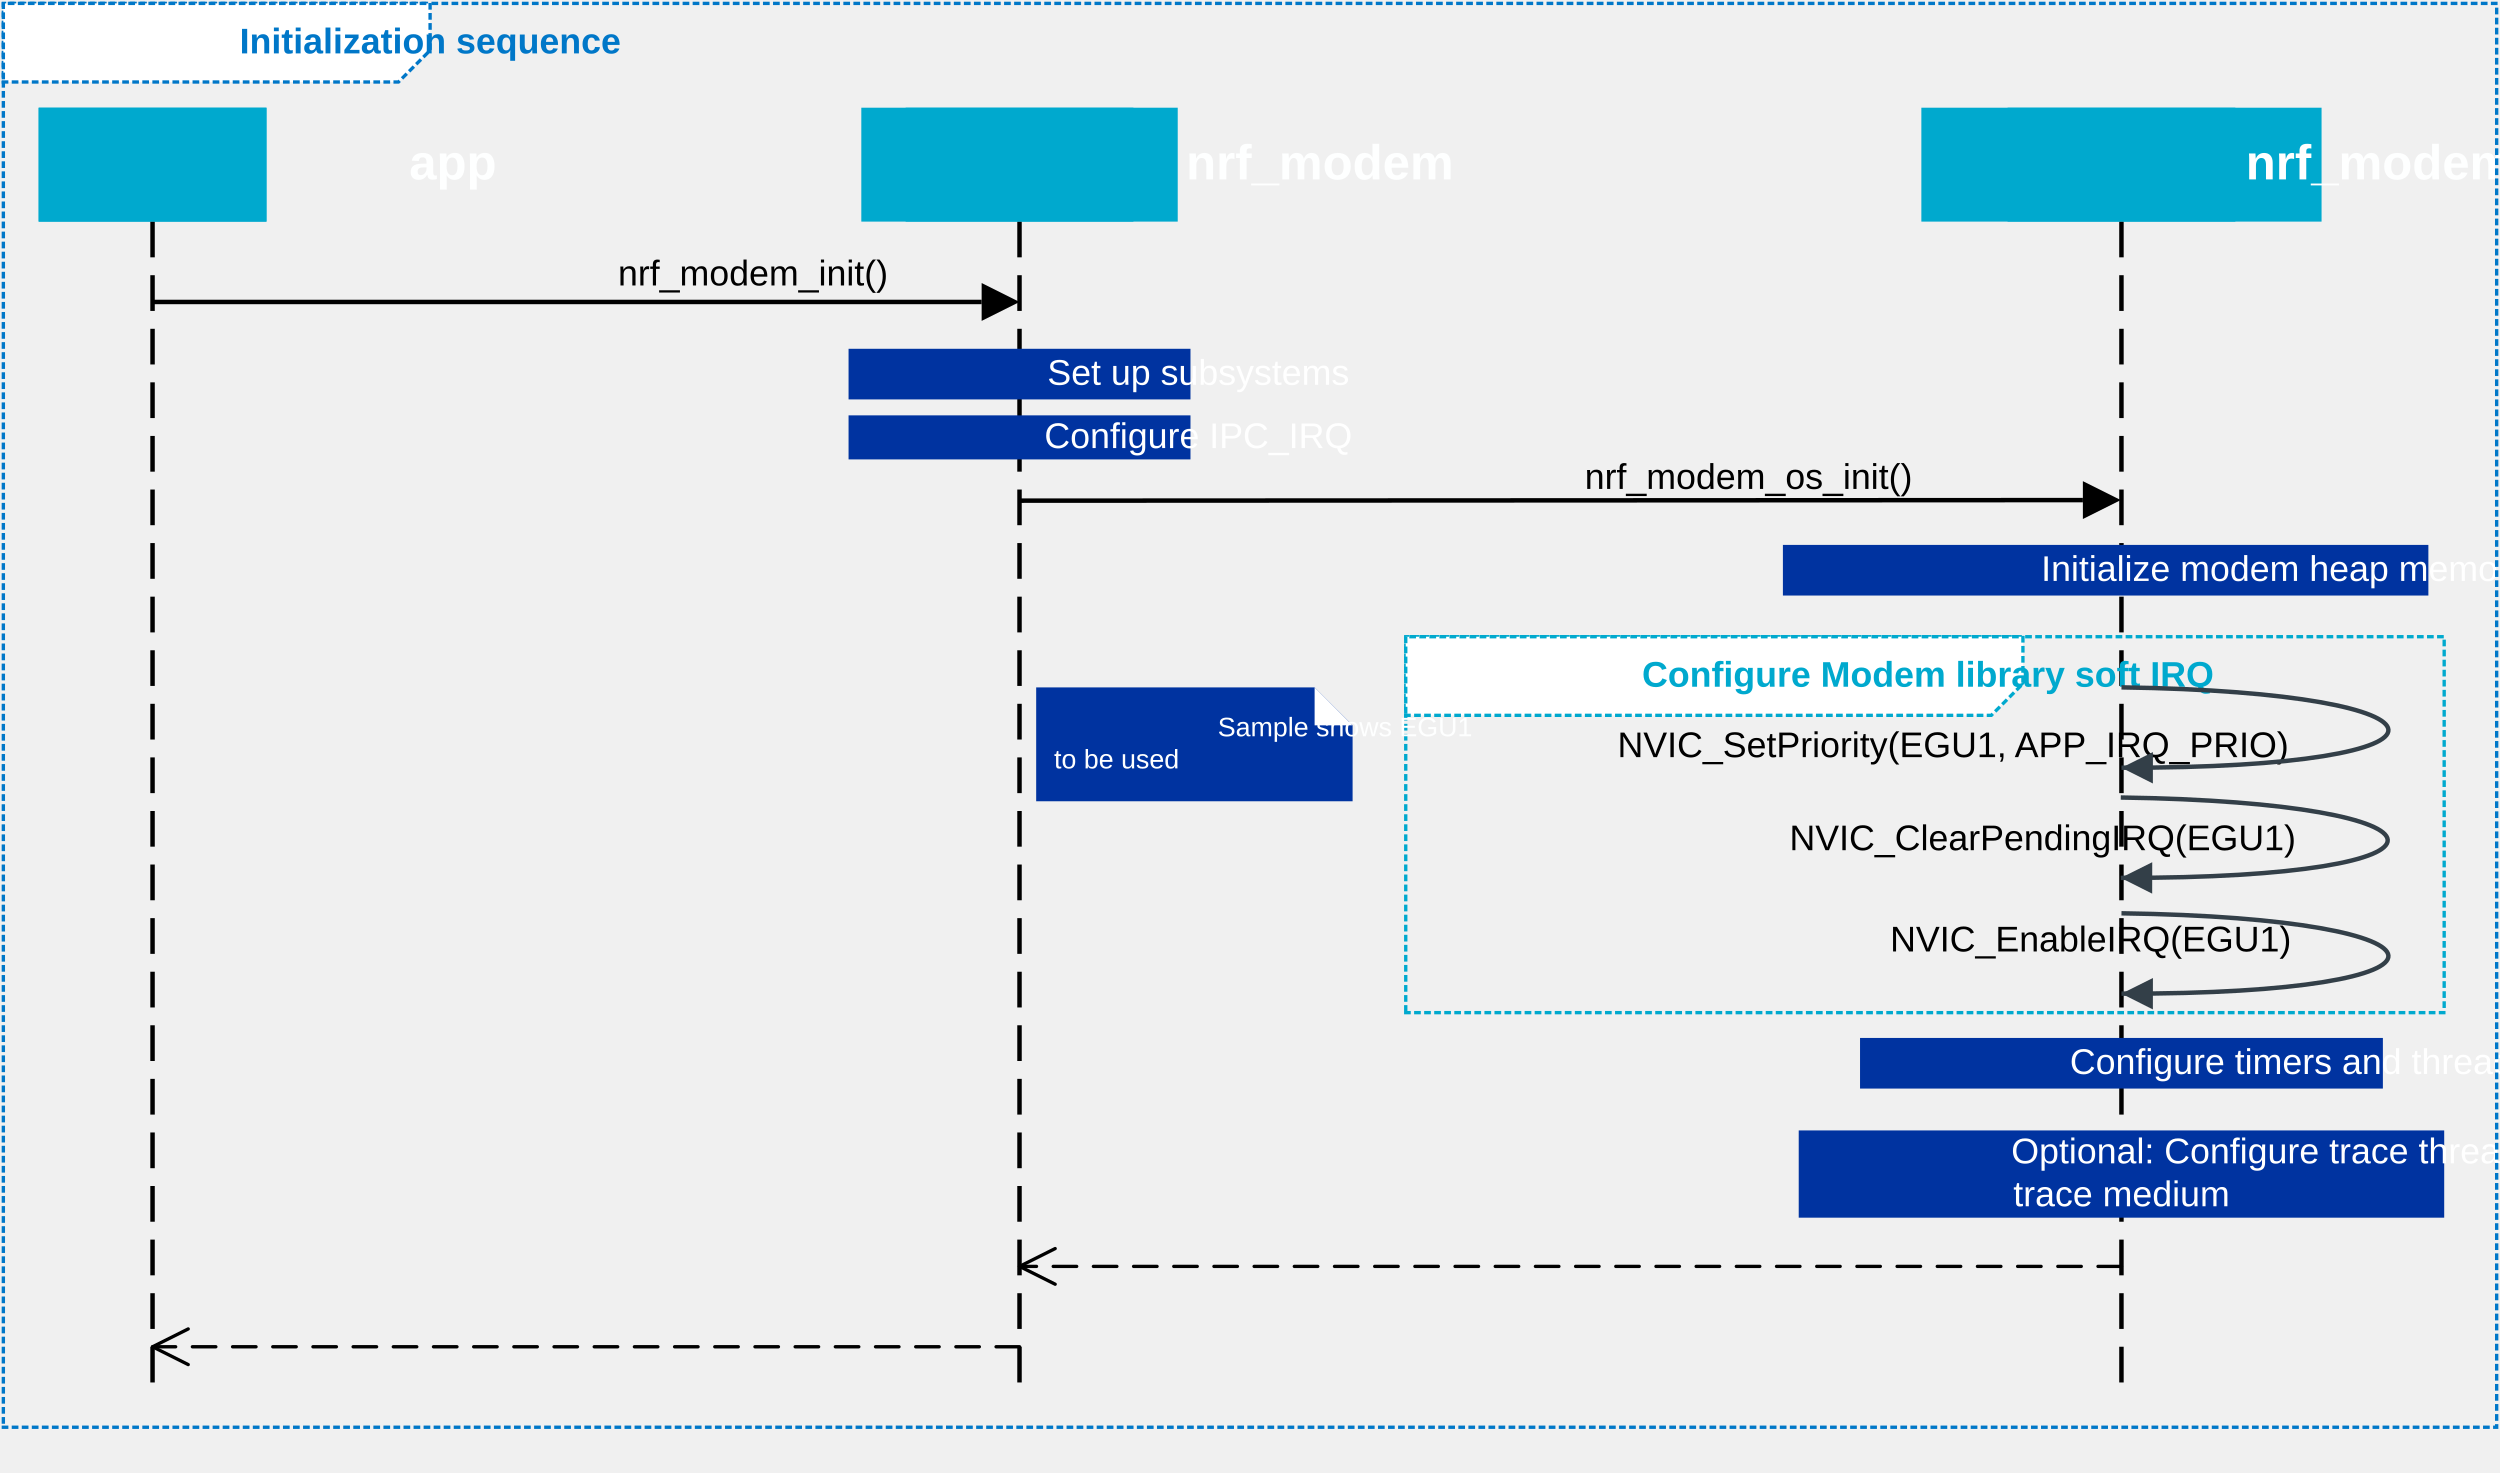
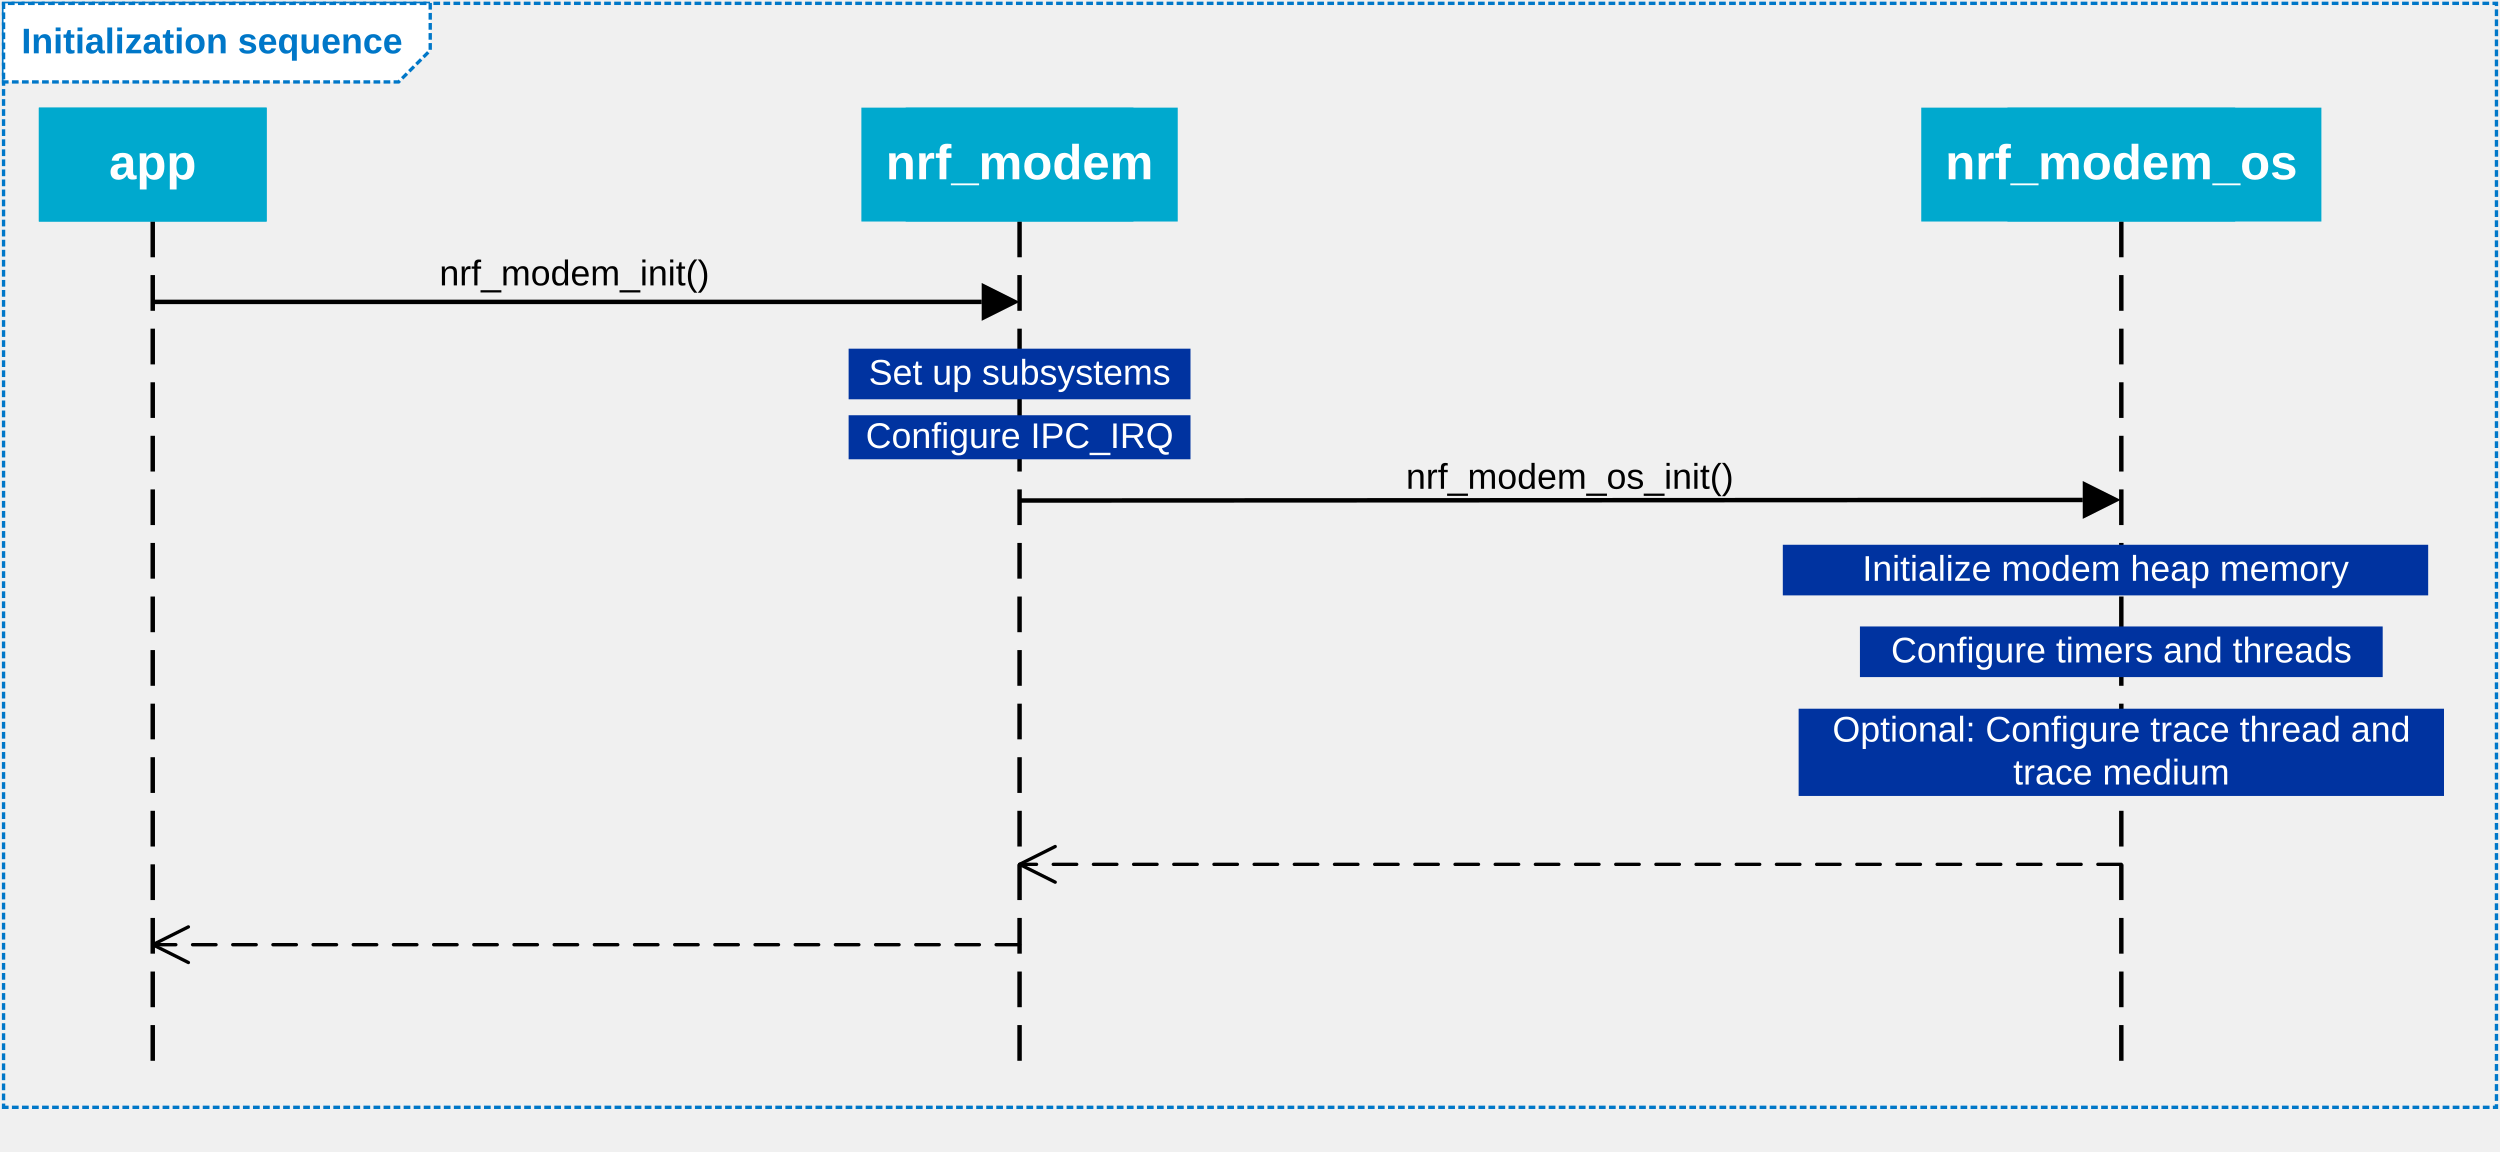
- <svg xmlns="http://www.w3.org/2000/svg" xmlns:ns1="http://schemas.microsoft.com/visio/2003/SVGExtensions/" xmlns:xlink="http://www.w3.org/1999/xlink" width="7.777in" height="4.58in" viewBox="0 0 559.925 329.727" xml:space="preserve" color-interpolation-filters="sRGB" class="st25">
-   <ns1:documentProperties ns1:langID="1035" ns1:viewMarkup="false" />
+ <svg xmlns="http://www.w3.org/2000/svg" xmlns:xlink="http://www.w3.org/1999/xlink" width="7.777in" height="3.583in" viewBox="0 0 559.925 258.01" xml:space="preserve" color-interpolation-filters="sRGB" class="st15">
  <style type="text/css">
	
		.st1 {fill:#00a9ce;stroke:none;stroke-width:1}
		.st2 {stroke:#000000;stroke-dasharray:8,4;stroke-linecap:butt;stroke-width:1}
		.st3 {fill:#feffff;font-family:Arial;font-size:0.917em;font-weight:bold}
		.st4 {marker-end:url(#mrkr4-45);stroke:#000000;stroke-linecap:butt;stroke-width:1}
		.st5 {fill:#000000;fill-opacity:1;stroke:#000000;stroke-opacity:1;stroke-width:0.236}
		.st6 {fill:#000000;font-family:Arial;font-size:0.667em}
		.st7 {fill:#0033a0;stroke:none;stroke-width:1}
		.st8 {fill:#ffffff;font-family:Arial;font-size:0.667em}
		.st9 {font-size:1em}
		.st10 {marker-end:url(#mrkr3-74);stroke:#000000;stroke-dasharray:5.25,3.75;stroke-linecap:round;stroke-linejoin:round;stroke-width:0.75}
		.st11 {fill:#000000;fill-opacity:1;stroke:#000000;stroke-opacity:1;stroke-width:0.188}
- 		.st12 {fill:#feffff;fill-opacity:0;stroke:#00a9ce;stroke-dasharray:0.75,1.5;stroke-width:0.75}
- 		.st13 {fill:#ffffff;stroke:#00a9ce;stroke-dasharray:0.75,1.5;stroke-width:0.75}
- 		.st14 {fill:#00a9ce;font-family:Arial;font-size:0.667em;font-weight:bold}
- 		.st15 {fill:#feffff;fill-opacity:0;stroke:#0077c8;stroke-dasharray:0.75,1.5;stroke-width:0.75}
- 		.st16 {fill:#ffffff;stroke:#0077c8;stroke-dasharray:0.75,1.5;stroke-width:0.75}
- 		.st17 {fill:#0077c8;font-family:Arial;font-size:0.667em;font-weight:bold}
- 		.st18 {fill:none;stroke:none;stroke-width:1}
- 		.st19 {marker-end:url(#mrkr4-106);stroke:#333f48;stroke-linecap:butt;stroke-width:1}
- 		.st20 {fill:#333f48;fill-opacity:1;stroke:#333f48;stroke-opacity:1;stroke-width:0.284}
- 		.st21 {fill:#0033a0}
- 		.st22 {stroke:none;stroke-width:1}
- 		.st23 {fill:#feffff;font-family:Arial;font-size:0.5em}
- 		.st24 {fill:#ffffff;stroke:none;stroke-linecap:round;stroke-linejoin:round;stroke-width:1}
- 		.st25 {fill:none;fill-rule:evenodd;font-size:12px;overflow:visible;stroke-linecap:square;stroke-miterlimit:3}
+ 		.st12 {fill:#feffff;fill-opacity:0;stroke:#0077c8;stroke-dasharray:0.75,1.5;stroke-width:0.75}
+ 		.st13 {fill:#ffffff;stroke:#0077c8;stroke-dasharray:0.75,1.5;stroke-width:0.75}
+ 		.st14 {fill:#0077c8;font-family:Arial;font-size:0.667em;font-weight:bold}
+ 		.st15 {fill:none;fill-rule:evenodd;font-size:12px;overflow:visible;stroke-linecap:square;stroke-miterlimit:3}
	
	</style>
  <defs id="Markers">
    <g id="lend4">
      <path d="M 2 1 L 0 0 L 2 -1 L 2 1 " style="stroke:none" />
    </g>
-     <marker id="mrkr4-45" class="st5" ns1:arrowType="4" ns1:arrowSize="3" ns1:setback="8.48" refX="-8.48" orient="auto" markerUnits="strokeWidth" overflow="visible">
+     <marker id="mrkr4-45" class="st5" refX="-8.48" orient="auto" markerUnits="strokeWidth" overflow="visible">
      <use xlink:href="#lend4" transform="scale(-4.24,-4.24) " />
    </marker>
    <g id="lend3">
      <path d="M 2 1 L 0 0 L 2 -1 " style="stroke-linecap:round;stroke-linejoin:round;fill:none" />
    </g>
-     <marker id="mrkr3-74" class="st11" ns1:arrowType="3" ns1:arrowSize="3" orient="auto" markerUnits="strokeWidth" overflow="visible">
+     <marker id="mrkr3-74" class="st11" orient="auto" markerUnits="strokeWidth" overflow="visible">
      <use xlink:href="#lend3" transform="scale(-5.32,-5.32) " />
    </marker>
-     <marker id="mrkr4-106" class="st20" ns1:arrowType="4" ns1:arrowSize="2" ns1:setback="0" refX="-0" orient="auto" markerUnits="strokeWidth" overflow="visible">
-       <use xlink:href="#lend4" transform="scale(-3.52,-3.52) " />
-     </marker>
  </defs>
-   <g ns1:mID="0" ns1:index="1" ns1:groupContext="foregroundPage">
-     <ns1:pageProperties ns1:drawingScale="0.0393701" ns1:pageScale="0.0393701" ns1:drawingUnits="24" ns1:shadowOffsetX="8.50394" ns1:shadowOffsetY="-8.50394" />
-     <ns1:layer ns1:name="Connector" ns1:index="0" />
-     <ns1:layer ns1:name="Flowchart" ns1:index="1" />
-     <g id="group5-1" transform="translate(8.6573,-280.103)" ns1:mID="5" ns1:groupContext="group">
-       <ns1:userDefs>
-         <ns1:ud ns1:nameU="visVersion" ns1:prompt="" ns1:val="VT0(15):26" />
-         <ns1:ud ns1:nameU="ShowActor" ns1:prompt="" ns1:val="VT0(0):5" />
-         <ns1:ud ns1:nameU="ShowDestruction" ns1:prompt="" ns1:val="VT0(0):5" />
-       </ns1:userDefs>
-       <g id="shape6-2" ns1:mID="6" ns1:groupContext="shape">
-         <rect x="0" y="304.215" width="51.024" height="25.512" class="st1" />
+   <g>
+     <g id="group5-1" transform="translate(8.6573,-208.387)">
+       <g id="shape6-2">
+         <rect x="0" y="232.499" width="51.024" height="25.512" class="st1" />
      </g>
-       <g id="shape7-4" ns1:mID="7" ns1:groupContext="shape" transform="translate(17.0079,-29.0551)">
-         <path d="M8.5 329.73 a0 0 0 1 1 0 0 a0 0 0 1 1 0 0 Z" class="st1" />
+       <g id="shape7-4" transform="translate(17.0079,-29.0551)">
+         <path d="M8.5 258.01 a0 0 0 1 1 0 0 a0 0 0 1 1 0 0 Z" class="st1" />
      </g>
-       <g id="shape8-6" ns1:mID="8" ns1:groupContext="shape" transform="translate(17.0079,280.103)">
+       <g id="shape8-6" transform="translate(17.0079,207.537)">
				</g>
-       <g id="shape9-8" ns1:mID="9" ns1:groupContext="shape" transform="translate(355.239,329.727) rotate(90)">
-         <path d="M0 329.73 L262.49 329.73" class="st2" />
+       <g id="shape9-8" transform="translate(283.522,258.01) rotate(90)">
+         <path d="M0 258.01 L189.92 258.01" class="st2" />
      </g>
-       <g id="shape5-11" ns1:mID="5" ns1:groupContext="groupContent">
-         <ns1:textBlock ns1:margins="rect(4,4,4,4)" ns1:tabSpace="42.5197" />
-         <ns1:textRect cx="25.512" cy="316.971" width="51.03" height="25.512" />
-         <rect x="0" y="304.215" width="51.024" height="25.512" class="st1" />
-         <text x="15.73" y="320.27" class="st3" ns1:langID="1044">
-           <ns1:paragraph ns1:horizAlign="1" />
-           <ns1:tabList />app</text>
+       <g id="shape5-11">
+         <rect x="0" y="232.499" width="51.024" height="25.512" class="st1" />
+         <text x="15.73" y="248.55" class="st3">app</text>
      </g>
    </g>
-     <g id="group10-14" transform="translate(192.909,-280.103)" ns1:mID="10" ns1:groupContext="group">
-       <ns1:userDefs>
-         <ns1:ud ns1:nameU="visVersion" ns1:prompt="" ns1:val="VT0(15):26" />
-         <ns1:ud ns1:nameU="ShowActor" ns1:prompt="" ns1:val="VT0(0):5" />
-         <ns1:ud ns1:nameU="ShowDestruction" ns1:prompt="" ns1:val="VT0(0):5" />
-       </ns1:userDefs>
-       <g id="shape11-15" ns1:mID="11" ns1:groupContext="shape" transform="translate(9.92126,0)">
-         <rect x="0" y="304.215" width="51.024" height="25.512" class="st1" />
+     <g id="group10-14" transform="translate(192.909,-208.387)">
+       <g id="shape11-15" transform="translate(9.92126,0)">
+         <rect x="0" y="232.499" width="51.024" height="25.512" class="st1" />
      </g>
-       <g id="shape12-17" ns1:mID="12" ns1:groupContext="shape" transform="translate(26.9291,-29.0551)">
-         <path d="M8.5 329.73 a0 0 0 1 1 0 0 a0 0 0 1 1 0 0 Z" class="st1" />
+       <g id="shape12-17" transform="translate(26.9291,-29.0551)">
+         <path d="M8.5 258.01 a0 0 0 1 1 0 0 a0 0 0 1 1 0 0 Z" class="st1" />
      </g>
-       <g id="shape13-19" ns1:mID="13" ns1:groupContext="shape" transform="translate(23.622,280.103)">
+       <g id="shape13-19" transform="translate(23.622,208.387)">
				</g>
-       <g id="shape14-21" ns1:mID="14" ns1:groupContext="shape" transform="translate(365.16,329.727) rotate(90)">
-         <path d="M0 329.73 L262.49 329.73" class="st2" />
+       <g id="shape14-21" transform="translate(293.444,258.01) rotate(90)">
+         <path d="M0 258.01 L190.77 258.01" class="st2" />
      </g>
-       <g id="shape10-24" ns1:mID="10" ns1:groupContext="groupContent">
-         <ns1:textBlock ns1:margins="rect(4,4,4,4)" ns1:tabSpace="42.5197" />
-         <ns1:textRect cx="35.433" cy="316.971" width="70.87" height="25.512" />
-         <rect x="0" y="304.215" width="70.866" height="25.512" class="st1" />
-         <text x="5.48" y="320.27" class="st3" ns1:langID="1044">
-           <ns1:paragraph ns1:horizAlign="1" />
-           <ns1:tabList />nrf_modem</text>
+       <g id="shape10-24">
+         <rect x="0" y="232.499" width="70.866" height="25.512" class="st1" />
+         <text x="5.48" y="248.55" class="st3">nrf_modem</text>
      </g>
    </g>
-     <g id="group15-27" transform="translate(430.326,-280.103)" ns1:mID="15" ns1:groupContext="group">
-       <ns1:userDefs>
-         <ns1:ud ns1:nameU="visVersion" ns1:prompt="" ns1:val="VT0(15):26" />
-         <ns1:ud ns1:nameU="ShowActor" ns1:prompt="" ns1:val="VT0(0):5" />
-         <ns1:ud ns1:nameU="ShowDestruction" ns1:prompt="" ns1:val="VT0(0):5" />
-       </ns1:userDefs>
-       <g id="shape16-28" ns1:mID="16" ns1:groupContext="shape" transform="translate(19.3054,0)">
-         <rect x="0" y="304.215" width="51.024" height="25.512" class="st1" />
+     <g id="group15-27" transform="translate(430.326,-208.387)">
+       <g id="shape16-28" transform="translate(19.3054,0)">
+         <rect x="0" y="232.499" width="51.024" height="25.512" class="st1" />
      </g>
-       <g id="shape17-30" ns1:mID="17" ns1:groupContext="shape" transform="translate(36.3133,-29.0551)">
-         <path d="M8.5 329.73 a0 0 0 1 1 0 0 a0 0 0 1 1 0 0 Z" class="st1" />
+       <g id="shape17-30" transform="translate(36.3133,-29.0551)">
+         <path d="M8.5 258.01 a0 0 0 1 1 0 0 a0 0 0 1 1 0 0 Z" class="st1" />
      </g>
-       <g id="shape18-32" ns1:mID="18" ns1:groupContext="shape" transform="translate(29.8782,280.103)">
+       <g id="shape18-32" transform="translate(29.8782,207.537)">
				</g>
-       <g id="shape19-34" ns1:mID="19" ns1:groupContext="shape" transform="translate(374.544,329.727) rotate(90)">
-         <path d="M0 329.73 L262.49 329.73" class="st2" />
+       <g id="shape19-34" transform="translate(302.828,258.01) rotate(90)">
+         <path d="M0 258.01 L189.92 258.01" class="st2" />
      </g>
-       <g id="shape15-37" ns1:mID="15" ns1:groupContext="groupContent">
-         <ns1:textBlock ns1:margins="rect(4,4,4,4)" ns1:tabSpace="42.5197" />
-         <ns1:textRect cx="44.817" cy="316.971" width="89.64" height="25.512" />
-         <rect x="0" y="304.215" width="89.635" height="25.512" class="st1" />
-         <text x="5.39" y="320.27" class="st3" ns1:langID="1044">
-           <ns1:paragraph ns1:horizAlign="1" />
-           <ns1:tabList />nrf_modem_os</text>
+       <g id="shape15-37">
+         <rect x="0" y="232.499" width="89.635" height="25.512" class="st1" />
+         <text x="5.39" y="248.55" class="st3">nrf_modem_os</text>
      </g>
    </g>
-     <g id="shape21-40" ns1:mID="21" ns1:groupContext="shape" ns1:layerMember="0" transform="translate(34.1691,-269.19)">
-       <ns1:userDefs>
-         <ns1:ud ns1:nameU="IsReturn" ns1:prompt="" ns1:val="VT0(0):5" />
-         <ns1:ud ns1:nameU="IsAsync" ns1:prompt="" ns1:val="VT0(0):5" />
-         <ns1:ud ns1:nameU="IsSelfMessage" ns1:prompt="" ns1:val="VT0(0):5" />
-         <ns1:ud ns1:nameU="visVersion" ns1:prompt="" ns1:val="VT0(15):26" />
-       </ns1:userDefs>
-       <ns1:textBlock ns1:margins="rect(4,4,4,4)" ns1:tabSpace="42.5197" />
-       <ns1:textRect cx="94.439" cy="330.715" width="70.7" height="17.604" />
-       <path d="M0 336.81 L185.69 336.81" class="st4" />
-       <text x="64.21" y="333.11" class="st6" ns1:langID="1044">
-         <ns1:paragraph ns1:horizAlign="1" />
-         <ns1:tabList />nrf_modem_init()</text>
+     <g id="shape21-40" transform="translate(34.1691,-197.474)">
+       <path d="M0 265.1 L185.69 265.1" class="st4" />
+       <text x="64.21" y="261.4" class="st6">nrf_modem_init()</text>
    </g>
-     <g id="shape1002-47" ns1:mID="1002" ns1:groupContext="shape" ns1:layerMember="1" transform="translate(190.052,-240.281)">
-       <ns1:custProps>
-         <ns1:cp ns1:nameU="Cost" ns1:lbl="Cost" ns1:prompt="" ns1:type="7" ns1:format="@" ns1:sortKey="" ns1:invis="false" ns1:ask="false" ns1:langID="1033" ns1:cal="0" />
-         <ns1:cp ns1:nameU="ProcessNumber" ns1:lbl="Process Number" ns1:prompt="" ns1:type="2" ns1:format="" ns1:sortKey="" ns1:invis="false" ns1:ask="false" ns1:langID="1033" ns1:cal="0" />
-         <ns1:cp ns1:nameU="Owner" ns1:lbl="Owner" ns1:prompt="" ns1:type="0" ns1:format="" ns1:sortKey="" ns1:invis="false" ns1:ask="false" ns1:langID="1033" ns1:cal="0" />
-         <ns1:cp ns1:nameU="Function" ns1:lbl="Function" ns1:prompt="" ns1:type="0" ns1:format="" ns1:sortKey="" ns1:invis="false" ns1:ask="false" ns1:langID="1033" ns1:cal="0" ns1:val="VT4()" />
-         <ns1:cp ns1:nameU="StartDate" ns1:lbl="Start Date" ns1:prompt="" ns1:type="5" ns1:format="" ns1:sortKey="" ns1:invis="false" ns1:ask="false" ns1:langID="1033" ns1:cal="0" />
-         <ns1:cp ns1:nameU="EndDate" ns1:lbl="End Date" ns1:prompt="" ns1:type="5" ns1:format="" ns1:sortKey="" ns1:invis="false" ns1:ask="false" ns1:langID="1033" ns1:cal="0" />
-         <ns1:cp ns1:nameU="Status" ns1:lbl="Status" ns1:prompt="" ns1:type="4" ns1:format=";Not Started;In Progress;Completed;Deferred;Waiting on Input" ns1:sortKey="" ns1:invis="false" ns1:ask="false" ns1:langID="1033" ns1:cal="0" ns1:val="VT4()" />
-       </ns1:custProps>
-       <ns1:userDefs>
-         <ns1:ud ns1:nameU="visVersion" ns1:prompt="" ns1:val="VT0(15):26" />
-         <ns1:ud ns1:nameU="DefaultWidth" ns1:prompt="" ns1:val="VT0(0.98425196850394):24" />
-         <ns1:ud ns1:nameU="DefaultHeight" ns1:prompt="" ns1:val="VT0(0.59055118110236):24" />
-         <ns1:ud ns1:nameU="ResizeTxtHeight" ns1:prompt="" ns1:val="VT0(0.59055118110236):24" />
-       </ns1:userDefs>
-       <ns1:textBlock ns1:margins="rect(2,2,2,2)" ns1:tabSpace="42.5197" />
-       <ns1:textRect cx="38.29" cy="324.058" width="76.59" height="11.339" />
-       <rect x="0" y="318.388" width="76.58" height="11.339" class="st7" />
-       <text x="4.5" y="326.46" class="st8" ns1:langID="1044">
-         <ns1:paragraph ns1:horizAlign="1" />
-         <ns1:tabList />Set up subsystems</text>
+     <g id="shape1002-47" transform="translate(190.052,-168.565)">
+       <rect x="0" y="246.672" width="76.58" height="11.339" class="st7" />
+       <text x="4.5" y="254.74" class="st8">Set up subsystems</text>
    </g>
-     <g id="shape1003-50" ns1:mID="1003" ns1:groupContext="shape" ns1:layerMember="1" transform="translate(190.052,-226.845)">
-       <ns1:custProps>
-         <ns1:cp ns1:nameU="Cost" ns1:lbl="Cost" ns1:prompt="" ns1:type="7" ns1:format="@" ns1:sortKey="" ns1:invis="false" ns1:ask="false" ns1:langID="1033" ns1:cal="0" />
-         <ns1:cp ns1:nameU="ProcessNumber" ns1:lbl="Process Number" ns1:prompt="" ns1:type="2" ns1:format="" ns1:sortKey="" ns1:invis="false" ns1:ask="false" ns1:langID="1033" ns1:cal="0" />
-         <ns1:cp ns1:nameU="Owner" ns1:lbl="Owner" ns1:prompt="" ns1:type="0" ns1:format="" ns1:sortKey="" ns1:invis="false" ns1:ask="false" ns1:langID="1033" ns1:cal="0" />
-         <ns1:cp ns1:nameU="Function" ns1:lbl="Function" ns1:prompt="" ns1:type="0" ns1:format="" ns1:sortKey="" ns1:invis="false" ns1:ask="false" ns1:langID="1033" ns1:cal="0" ns1:val="VT4()" />
-         <ns1:cp ns1:nameU="StartDate" ns1:lbl="Start Date" ns1:prompt="" ns1:type="5" ns1:format="" ns1:sortKey="" ns1:invis="false" ns1:ask="false" ns1:langID="1033" ns1:cal="0" />
-         <ns1:cp ns1:nameU="EndDate" ns1:lbl="End Date" ns1:prompt="" ns1:type="5" ns1:format="" ns1:sortKey="" ns1:invis="false" ns1:ask="false" ns1:langID="1033" ns1:cal="0" />
-         <ns1:cp ns1:nameU="Status" ns1:lbl="Status" ns1:prompt="" ns1:type="4" ns1:format=";Not Started;In Progress;Completed;Deferred;Waiting on Input" ns1:sortKey="" ns1:invis="false" ns1:ask="false" ns1:langID="1033" ns1:cal="0" ns1:val="VT4()" />
-       </ns1:custProps>
-       <ns1:userDefs>
-         <ns1:ud ns1:nameU="visVersion" ns1:prompt="" ns1:val="VT0(15):26" />
-         <ns1:ud ns1:nameU="DefaultWidth" ns1:prompt="" ns1:val="VT0(0.98425196850394):24" />
-         <ns1:ud ns1:nameU="DefaultHeight" ns1:prompt="" ns1:val="VT0(0.59055118110236):24" />
-         <ns1:ud ns1:nameU="ResizeTxtHeight" ns1:prompt="" ns1:val="VT0(0.59055118110236):24" />
-       </ns1:userDefs>
-       <ns1:textBlock ns1:margins="rect(2,2,2,2)" ns1:tabSpace="42.5197" />
-       <ns1:textRect cx="38.29" cy="324.794" width="76.59" height="9.865" />
-       <rect x="0" y="319.862" width="76.58" height="9.865" class="st7" />
-       <text x="3.83" y="327.19" class="st8" ns1:langID="1044">
-         <ns1:paragraph ns1:horizAlign="1" />
-         <ns1:tabList />Configure IPC_IRQ</text>
+     <g id="shape1003-50" transform="translate(190.052,-155.128)">
+       <rect x="0" y="248.145" width="76.58" height="9.865" class="st7" />
+       <text x="3.83" y="255.48" class="st8">Configure IPC_IRQ</text>
    </g>
-     <g id="shape1004-53" ns1:mID="1004" ns1:groupContext="shape" ns1:layerMember="0" transform="translate(228.342,-210.586)">
-       <ns1:userDefs>
-         <ns1:ud ns1:nameU="IsReturn" ns1:prompt="" ns1:val="VT0(0):5" />
-         <ns1:ud ns1:nameU="IsAsync" ns1:prompt="" ns1:val="VT0(0):5" />
-         <ns1:ud ns1:nameU="IsSelfMessage" ns1:prompt="" ns1:val="VT0(0):5" />
-         <ns1:ud ns1:nameU="visVersion" ns1:prompt="" ns1:val="VT0(15):26" />
-       </ns1:userDefs>
-       <ns1:textBlock ns1:margins="rect(4,4,4,4)" ns1:tabSpace="42.5197" />
-       <ns1:textRect cx="123.241" cy="317.675" width="83.59" height="17.604" />
-       <path d="M0 322.71 L238.16 322.58" class="st4" />
-       <text x="86.56" y="320.08" class="st6" ns1:langID="1044">
-         <ns1:paragraph ns1:horizAlign="1" />
-         <ns1:tabList />nrf_modem_os_init()</text>
+     <g id="shape1004-53" transform="translate(228.342,-138.87)">
+       <path d="M0 250.99 L238.16 250.86" class="st4" />
+       <text x="86.56" y="248.36" class="st6">nrf_modem_os_init()</text>
    </g>
-     <g id="shape1006-59" ns1:mID="1006" ns1:groupContext="shape" ns1:layerMember="1" transform="translate(399.316,-196.356)">
-       <ns1:custProps>
-         <ns1:cp ns1:nameU="Cost" ns1:lbl="Cost" ns1:prompt="" ns1:type="7" ns1:format="@" ns1:sortKey="" ns1:invis="false" ns1:ask="false" ns1:langID="1033" ns1:cal="0" />
-         <ns1:cp ns1:nameU="ProcessNumber" ns1:lbl="Process Number" ns1:prompt="" ns1:type="2" ns1:format="" ns1:sortKey="" ns1:invis="false" ns1:ask="false" ns1:langID="1033" ns1:cal="0" />
-         <ns1:cp ns1:nameU="Owner" ns1:lbl="Owner" ns1:prompt="" ns1:type="0" ns1:format="" ns1:sortKey="" ns1:invis="false" ns1:ask="false" ns1:langID="1033" ns1:cal="0" />
-         <ns1:cp ns1:nameU="Function" ns1:lbl="Function" ns1:prompt="" ns1:type="0" ns1:format="" ns1:sortKey="" ns1:invis="false" ns1:ask="false" ns1:langID="1033" ns1:cal="0" ns1:val="VT4()" />
-         <ns1:cp ns1:nameU="StartDate" ns1:lbl="Start Date" ns1:prompt="" ns1:type="5" ns1:format="" ns1:sortKey="" ns1:invis="false" ns1:ask="false" ns1:langID="1033" ns1:cal="0" />
-         <ns1:cp ns1:nameU="EndDate" ns1:lbl="End Date" ns1:prompt="" ns1:type="5" ns1:format="" ns1:sortKey="" ns1:invis="false" ns1:ask="false" ns1:langID="1033" ns1:cal="0" />
-         <ns1:cp ns1:nameU="Status" ns1:lbl="Status" ns1:prompt="" ns1:type="4" ns1:format=";Not Started;In Progress;Completed;Deferred;Waiting on Input" ns1:sortKey="" ns1:invis="false" ns1:ask="false" ns1:langID="1033" ns1:cal="0" ns1:val="VT4()" />
-       </ns1:custProps>
-       <ns1:userDefs>
-         <ns1:ud ns1:nameU="visVersion" ns1:prompt="" ns1:val="VT0(15):26" />
-         <ns1:ud ns1:nameU="DefaultWidth" ns1:prompt="" ns1:val="VT0(0.98425196850394):24" />
-         <ns1:ud ns1:nameU="DefaultHeight" ns1:prompt="" ns1:val="VT0(0.59055118110236):24" />
-         <ns1:ud ns1:nameU="ResizeTxtHeight" ns1:prompt="" ns1:val="VT0(0.59055118110236):24" />
-       </ns1:userDefs>
-       <ns1:textBlock ns1:margins="rect(2,2,2,2)" ns1:tabSpace="42.5197" />
-       <ns1:textRect cx="72.284" cy="324.058" width="144.57" height="11.339" />
-       <rect x="0" y="318.388" width="144.567" height="11.339" class="st7" />
-       <text x="17.82" y="326.46" class="st8" ns1:langID="1044">
-         <ns1:paragraph ns1:horizAlign="1" />
-         <ns1:tabList />Initialize modem heap memory</text>
+     <g id="shape1006-59" transform="translate(399.316,-124.64)">
+       <rect x="0" y="246.672" width="144.567" height="11.339" class="st7" />
+       <text x="17.82" y="254.74" class="st8">Initialize modem heap memory</text>
    </g>
-     <g id="shape1010-62" ns1:mID="1010" ns1:groupContext="shape" ns1:layerMember="1" transform="translate(416.593,-85.9302)">
-       <ns1:custProps>
-         <ns1:cp ns1:nameU="Cost" ns1:lbl="Cost" ns1:prompt="" ns1:type="7" ns1:format="@" ns1:sortKey="" ns1:invis="false" ns1:ask="false" ns1:langID="1033" ns1:cal="0" />
-         <ns1:cp ns1:nameU="ProcessNumber" ns1:lbl="Process Number" ns1:prompt="" ns1:type="2" ns1:format="" ns1:sortKey="" ns1:invis="false" ns1:ask="false" ns1:langID="1033" ns1:cal="0" />
-         <ns1:cp ns1:nameU="Owner" ns1:lbl="Owner" ns1:prompt="" ns1:type="0" ns1:format="" ns1:sortKey="" ns1:invis="false" ns1:ask="false" ns1:langID="1033" ns1:cal="0" />
-         <ns1:cp ns1:nameU="Function" ns1:lbl="Function" ns1:prompt="" ns1:type="0" ns1:format="" ns1:sortKey="" ns1:invis="false" ns1:ask="false" ns1:langID="1033" ns1:cal="0" ns1:val="VT4()" />
-         <ns1:cp ns1:nameU="StartDate" ns1:lbl="Start Date" ns1:prompt="" ns1:type="5" ns1:format="" ns1:sortKey="" ns1:invis="false" ns1:ask="false" ns1:langID="1033" ns1:cal="0" />
-         <ns1:cp ns1:nameU="EndDate" ns1:lbl="End Date" ns1:prompt="" ns1:type="5" ns1:format="" ns1:sortKey="" ns1:invis="false" ns1:ask="false" ns1:langID="1033" ns1:cal="0" />
-         <ns1:cp ns1:nameU="Status" ns1:lbl="Status" ns1:prompt="" ns1:type="4" ns1:format=";Not Started;In Progress;Completed;Deferred;Waiting on Input" ns1:sortKey="" ns1:invis="false" ns1:ask="false" ns1:langID="1033" ns1:cal="0" ns1:val="VT4()" />
-       </ns1:custProps>
-       <ns1:userDefs>
-         <ns1:ud ns1:nameU="visVersion" ns1:prompt="" ns1:val="VT0(15):26" />
-         <ns1:ud ns1:nameU="DefaultWidth" ns1:prompt="" ns1:val="VT0(0.98425196850394):24" />
-         <ns1:ud ns1:nameU="DefaultHeight" ns1:prompt="" ns1:val="VT0(0.59055118110236):24" />
-         <ns1:ud ns1:nameU="ResizeTxtHeight" ns1:prompt="" ns1:val="VT0(0.59055118110236):24" />
-       </ns1:userDefs>
-       <ns1:textBlock ns1:margins="rect(2,2,2,2)" ns1:tabSpace="42.5197" />
-       <ns1:textRect cx="58.55" cy="324.058" width="117.11" height="11.339" />
-       <rect x="0" y="318.388" width="117.101" height="11.339" class="st7" />
-       <text x="6.97" y="326.46" class="st8" ns1:langID="1044">
-         <ns1:paragraph ns1:horizAlign="1" />
-         <ns1:tabList />Configure timers and threads</text>
+     <g id="shape1010-62" transform="translate(416.593,-106.34)">
+       <rect x="0" y="246.672" width="117.101" height="11.339" class="st7" />
+       <text x="6.97" y="254.74" class="st8">Configure timers and threads</text>
    </g>
-     <g id="shape1011-65" ns1:mID="1011" ns1:groupContext="shape" ns1:layerMember="1" transform="translate(402.86,-57.015)">
-       <ns1:custProps>
-         <ns1:cp ns1:nameU="Cost" ns1:lbl="Cost" ns1:prompt="" ns1:type="7" ns1:format="@" ns1:sortKey="" ns1:invis="false" ns1:ask="false" ns1:langID="1033" ns1:cal="0" />
-         <ns1:cp ns1:nameU="ProcessNumber" ns1:lbl="Process Number" ns1:prompt="" ns1:type="2" ns1:format="" ns1:sortKey="" ns1:invis="false" ns1:ask="false" ns1:langID="1033" ns1:cal="0" />
-         <ns1:cp ns1:nameU="Owner" ns1:lbl="Owner" ns1:prompt="" ns1:type="0" ns1:format="" ns1:sortKey="" ns1:invis="false" ns1:ask="false" ns1:langID="1033" ns1:cal="0" />
-         <ns1:cp ns1:nameU="Function" ns1:lbl="Function" ns1:prompt="" ns1:type="0" ns1:format="" ns1:sortKey="" ns1:invis="false" ns1:ask="false" ns1:langID="1033" ns1:cal="0" ns1:val="VT4()" />
-         <ns1:cp ns1:nameU="StartDate" ns1:lbl="Start Date" ns1:prompt="" ns1:type="5" ns1:format="" ns1:sortKey="" ns1:invis="false" ns1:ask="false" ns1:langID="1033" ns1:cal="0" />
-         <ns1:cp ns1:nameU="EndDate" ns1:lbl="End Date" ns1:prompt="" ns1:type="5" ns1:format="" ns1:sortKey="" ns1:invis="false" ns1:ask="false" ns1:langID="1033" ns1:cal="0" />
-         <ns1:cp ns1:nameU="Status" ns1:lbl="Status" ns1:prompt="" ns1:type="4" ns1:format=";Not Started;In Progress;Completed;Deferred;Waiting on Input" ns1:sortKey="" ns1:invis="false" ns1:ask="false" ns1:langID="1033" ns1:cal="0" ns1:val="VT4()" />
-       </ns1:custProps>
-       <ns1:userDefs>
-         <ns1:ud ns1:nameU="visVersion" ns1:prompt="" ns1:val="VT0(15):26" />
-         <ns1:ud ns1:nameU="DefaultWidth" ns1:prompt="" ns1:val="VT0(0.98425196850394):24" />
-         <ns1:ud ns1:nameU="DefaultHeight" ns1:prompt="" ns1:val="VT0(0.59055118110236):24" />
-         <ns1:ud ns1:nameU="ResizeTxtHeight" ns1:prompt="" ns1:val="VT0(0.59055118110236):24" />
-       </ns1:userDefs>
-       <ns1:textBlock ns1:margins="rect(2,2,2,2)" ns1:tabSpace="42.5197" />
-       <ns1:textRect cx="72.284" cy="319.956" width="144.57" height="19.541" />
-       <rect x="0" y="310.186" width="144.567" height="19.541" class="st7" />
-       <text x="7.58" y="317.56" class="st8" ns1:langID="1044">
-         <ns1:paragraph ns1:horizAlign="1" />
-         <ns1:tabList />Optional: Configure trace thread and <tspan x="48.05" dy="1.2em" class="st9">trace medium</tspan>
+     <g id="shape1011-65" transform="translate(402.86,-79.7117)">
+       <rect x="0" y="238.469" width="144.567" height="19.541" class="st7" />
+       <text x="7.58" y="245.84" class="st8">Optional: Configure trace thread and <tspan x="48.05" dy="1.2em" class="st9">trace medium</tspan>
      </text>
    </g>
-     <g id="shape1012-69" ns1:mID="1012" ns1:groupContext="shape" ns1:layerMember="0" transform="translate(475.143,-39.0169)">
-       <ns1:userDefs>
-         <ns1:ud ns1:nameU="IsReturn" ns1:prompt="" ns1:val="VT0(1):5" />
-         <ns1:ud ns1:nameU="IsAsync" ns1:prompt="" ns1:val="VT0(0):5" />
-         <ns1:ud ns1:nameU="IsSelfMessage" ns1:prompt="" ns1:val="VT0(0):5" />
-         <ns1:ud ns1:nameU="visVersion" ns1:prompt="" ns1:val="VT0(15):26" />
-       </ns1:userDefs>
-       <path d="M0 322.64 L-246.8 322.64" class="st10" />
+     <g id="shape1012-69" transform="translate(475.143,-57.3003)">
+       <path d="M0 250.92 L-246.8 250.92" class="st10" />
    </g>
-     <g id="shape1013-75" ns1:mID="1013" ns1:groupContext="shape" ns1:layerMember="0" transform="translate(228.342,-21.0169)">
-       <ns1:userDefs>
-         <ns1:ud ns1:nameU="IsReturn" ns1:prompt="" ns1:val="VT0(1):5" />
-         <ns1:ud ns1:nameU="IsAsync" ns1:prompt="" ns1:val="VT0(0):5" />
-         <ns1:ud ns1:nameU="IsSelfMessage" ns1:prompt="" ns1:val="VT0(0):5" />
-         <ns1:ud ns1:nameU="visVersion" ns1:prompt="" ns1:val="VT0(15):26" />
-       </ns1:userDefs>
-       <path d="M0 322.64 L-194.17 322.64" class="st10" />
+     <g id="shape1013-75" transform="translate(228.342,-39.3003)">
+       <path d="M0 250.92 L-194.17 250.92" class="st10" />
    </g>
-     <g id="group1018-80" transform="translate(314.844,-102.938)" ns1:mID="1018" ns1:groupContext="group">
-       <ns1:userDefs>
-         <ns1:ud ns1:nameU="visVersion" ns1:prompt="" ns1:val="VT0(15):26" />
-       </ns1:userDefs>
-       <g id="shape1018-81" ns1:mID="1018" ns1:groupContext="groupContent">
-         <path d="M0 329.73 L232.58 329.73 L232.58 245.53 L0 245.53 L0 329.73 Z" class="st12" />
+     <g id="group1023-80" transform="translate(0.75,-9.96175)">
+       <g id="shape1023-81">
+         <path d="M0 258.01 L558.43 258.01 L558.43 10.71 L0 10.71 L0 258.01 Z" class="st12" />
      </g>
-       <g id="shape1019-83" ns1:mID="1019" ns1:groupContext="shape" transform="translate(0,-66.59)">
-         <ns1:userDefs>
-           <ns1:ud ns1:nameU="FoldSize" ns1:prompt="" ns1:val="VT0(0.098425196850394):24" />
-           <ns1:ud ns1:nameU="BackFillColor" ns1:prompt="" ns1:val="VT5(#96afcf)" />
-           <ns1:ud ns1:nameU="BackLineColor" ns1:prompt="" ns1:val="VT5(#1f477d)" />
-           <ns1:ud ns1:nameU="BackCharColor" ns1:prompt="" ns1:val="VT5(#000000)" />
-           <ns1:ud ns1:nameU="DarkerColor" ns1:prompt="" ns1:val="VT5(#000000)" />
-           <ns1:ud ns1:nameU="BackFillColor" ns1:prompt="" ns1:val="VT5(#feffff)" />
-           <ns1:ud ns1:nameU="BackLineColor" ns1:prompt="" ns1:val="VT5(#0077c8)" />
-           <ns1:ud ns1:nameU="BackCharColor" ns1:prompt="" ns1:val="VT5(#005692)" />
-           <ns1:ud ns1:nameU="DarkerColor" ns1:prompt="" ns1:val="VT5(#005692)" />
-         </ns1:userDefs>
-         <ns1:textBlock ns1:margins="rect(4,4,4,4)" ns1:tabSpace="42.5197" />
-         <ns1:textRect cx="69.117" cy="320.925" width="138.24" height="17.604" />
-         <path d="M0 329.73 L131.15 329.73 L138.23 322.64 L138.23 312.12 L0 312.12 L0 329.73 Z" class="st13" />
-         <text x="4" y="323.33" class="st14" ns1:langID="1044">
-           <ns1:paragraph />
-           <ns1:tabList />Configure Modem library soft IRQ</text>
-       </g>
-     </g>
-     <g id="group1023-86" transform="translate(0.75,-10.0793)" ns1:mID="1023" ns1:groupContext="group">
-       <ns1:userDefs>
-         <ns1:ud ns1:nameU="visVersion" ns1:prompt="" ns1:val="VT0(15):26" />
-       </ns1:userDefs>
-       <g id="shape1023-87" ns1:mID="1023" ns1:groupContext="groupContent">
-         <path d="M0 329.73 L558.43 329.73 L558.43 10.83 L0 10.83 L0 329.73 Z" class="st15" />
-       </g>
-       <g id="shape1024-89" ns1:mID="1024" ns1:groupContext="shape" transform="translate(0,-301.294)">
-         <ns1:userDefs>
-           <ns1:ud ns1:nameU="FoldSize" ns1:prompt="" ns1:val="VT0(0.098425196850394):24" />
-           <ns1:ud ns1:nameU="BackFillColor" ns1:prompt="" ns1:val="VT5(#96afcf)" />
-           <ns1:ud ns1:nameU="BackLineColor" ns1:prompt="" ns1:val="VT5(#1f477d)" />
-           <ns1:ud ns1:nameU="BackCharColor" ns1:prompt="" ns1:val="VT5(#000000)" />
-           <ns1:ud ns1:nameU="DarkerColor" ns1:prompt="" ns1:val="VT5(#000000)" />
-           <ns1:ud ns1:nameU="BackFillColor" ns1:prompt="" ns1:val="VT5(#feffff)" />
-           <ns1:ud ns1:nameU="BackLineColor" ns1:prompt="" ns1:val="VT5(#0077c8)" />
-           <ns1:ud ns1:nameU="BackCharColor" ns1:prompt="" ns1:val="VT5(#005692)" />
-           <ns1:ud ns1:nameU="DarkerColor" ns1:prompt="" ns1:val="VT5(#005692)" />
-         </ns1:userDefs>
-         <ns1:textBlock ns1:margins="rect(4,4,4,4)" ns1:tabSpace="42.5197" />
-         <ns1:textRect cx="47.788" cy="320.925" width="95.58" height="17.604" />
-         <path d="M0 329.73 L88.49 329.73 L95.58 322.64 L95.58 312.12 L0 312.12 L0 329.73 Z" class="st16" />
-         <text x="4" y="323.33" class="st17" ns1:langID="1044">
-           <ns1:paragraph />
-           <ns1:tabList />Initialization sequence</text>
-       </g>
-     </g>
-     <g id="shape1027-92" ns1:mID="1027" ns1:groupContext="shape" transform="translate(315.966,-153.962)">
-       <ns1:textBlock ns1:margins="rect(4,4,4,4)" ns1:tabSpace="42.5197" />
-       <ns1:textRect cx="81.635" cy="320.227" width="163.27" height="19" />
-       <rect x="0" y="310.727" width="163.269" height="19" class="st18" />
-       <text x="6.28" y="323.53" class="st6" ns1:langID="1044">
-         <ns1:paragraph ns1:horizAlign="1" />
-         <ns1:tabList />NVIC_SetPriority(EGU1, APP_IRQ_PRIO)</text>
-     </g>
-     <g id="shape1031-95" ns1:mID="1031" ns1:groupContext="shape" transform="translate(335.809,-133.123)">
-       <ns1:textBlock ns1:margins="rect(4,4,4,4)" ns1:tabSpace="42.5197" />
-       <ns1:textRect cx="81.635" cy="320.227" width="163.27" height="19" />
-       <rect x="0" y="310.727" width="163.269" height="19" class="st18" />
-       <text x="24.95" y="323.53" class="st6" ns1:langID="1044">
-         <ns1:paragraph ns1:horizAlign="1" />
-         <ns1:tabList />NVIC_ClearPendingIRQ(EGU1)</text>
-     </g>
-     <g id="shape1032-98" ns1:mID="1032" ns1:groupContext="shape" transform="translate(346.577,-110.45)">
-       <ns1:textBlock ns1:margins="rect(4,4,4,4)" ns1:tabSpace="42.5197" />
-       <ns1:textRect cx="81.635" cy="320.227" width="163.27" height="19" />
-       <rect x="0" y="310.727" width="163.269" height="19" class="st18" />
-       <text x="36.73" y="323.53" class="st6" ns1:langID="1044">
-         <ns1:paragraph ns1:horizAlign="1" />
-         <ns1:tabList />NVIC_EnableIRQ(EGU1)</text>
-     </g>
-     <g id="shape1035-101" ns1:mID="1035" ns1:groupContext="shape" ns1:layerMember="0" transform="translate(468.056,-175.793)">
-       <path d="M7.09 329.73 C85.45 330.86 88.15 347.87 7.09 347.73" class="st19" />
-     </g>
-     <g id="shape1036-107" ns1:mID="1036" ns1:groupContext="shape" ns1:layerMember="0" transform="translate(467.9,-151.123)">
-       <path d="M7.09 329.73 C85.45 330.86 88.15 347.87 7.09 347.73" class="st19" />
-     </g>
-     <g id="shape1037-112" ns1:mID="1037" ns1:groupContext="shape" ns1:layerMember="0" transform="translate(468.056,-125.19)">
-       <path d="M7.09 329.73 C85.45 330.86 88.15 347.87 7.09 347.73" class="st19" />
-     </g>
-     <g id="group1021-117" transform="translate(232.072,-150.281)" ns1:mID="1021" ns1:groupContext="group">
-       <ns1:userDefs>
-         <ns1:ud ns1:nameU="visVersion" ns1:prompt="" ns1:val="VT0(15):26" />
-         <ns1:ud ns1:nameU="msvStructureType" ns1:prompt="" ns1:val="VT4(Callout)" />
-         <ns1:ud ns1:nameU="msvSDTargetIntersection" ns1:prompt="" />
-         <ns1:ud ns1:nameU="msvSDCalloutNoHighlight" ns1:prompt="" ns1:val="VT0(0):5" />
-         <ns1:ud ns1:nameU="msvShapeCategories" ns1:prompt="" ns1:val="VT0(0):26" />
-         <ns1:ud ns1:nameU="Side" ns1:prompt="" ns1:val="VT0(4):26" />
-         <ns1:ud ns1:nameU="LeaderEnd" ns1:prompt="" ns1:val="VT7(PNT(6.25MM,-6.4MM)):40" />
-         <ns1:ud ns1:nameU="WHBoxIntersection" ns1:prompt="" ns1:val="VT7(PNT(10.096153846154MM,0MM)):40" />
-         <ns1:ud ns1:nameU="FoldSize" ns1:prompt="" ns1:val="VT0(0.11811023622047):24" />
-         <ns1:ud ns1:nameU="msvSDTargetIntersection" ns1:prompt="" ns1:val="VT7(PNT(1.1496061065202,0.10483034109964)):40" />
-         <ns1:ud ns1:nameU="Side" ns1:prompt="" ns1:val="VT0(1):26" />
-         <ns1:ud ns1:nameU="LeaderEnd" ns1:prompt="" ns1:val="VT7(PNT(1.1496061065202,0.10483034109964)):40" />
-         <ns1:ud ns1:nameU="WHBoxIntersection" ns1:prompt="" ns1:val="VT7(PNT(0.98425192643215,0.12302236853392)):40" />
-       </ns1:userDefs>
-       <g id="shape1021-118" ns1:mID="1021" ns1:groupContext="groupContent">
-         <ns1:textBlock ns1:margins="rect(4,4,4,4)" ns1:tabSpace="42.5197" />
-         <ns1:textRect cx="35.433" cy="316.971" width="70.87" height="22.403" />
-         <path d="M0 329.73 L70.87 329.73 L70.87 312.72 L62.36 304.22 L0 304.22 L0 329.73 Z" class="st21" />
-         <path d="M70.87 320.87 L82.77 322.18" class="st22" />
-         <path d="M0 329.73 L70.87 329.73 L70.87 312.72 L62.36 304.22 L0 304.22 L0 329.73" class="st22" />
-         <text x="4" y="315.17" class="st23" ns1:langID="1044">
-           <ns1:paragraph />
-           <ns1:tabList />Sample shows EGU1 <tspan x="4" dy="1.2em" class="st9">to be used</tspan>
-         </text>
-       </g>
-       <g id="shape1022-124" ns1:mID="1022" ns1:groupContext="shape" transform="translate(62.3622,-17.0079)">
-         <ns1:userDefs>
-           <ns1:ud ns1:nameU="FoldSize" ns1:prompt="" ns1:val="VT0(0.11811023622047):24" />
-         </ns1:userDefs>
-         <path d="M0 329.73 L8.5 329.73 L8.5 330.58 L8.5 329.73 L0 321.22 L-0.85 321.22 L0 321.22 L0 329.73 Z" class="st24" />
+       <g id="shape1024-83" transform="translate(0,-229.695)">
+         <path d="M0 258.01 L88.49 258.01 L95.58 250.92 L95.58 240.41 L0 240.41 L0 258.01 Z" class="st13" />
+         <text x="4" y="251.61" class="st14">Initialization sequence</text>
      </g>
    </g>
  </g>
</svg>
